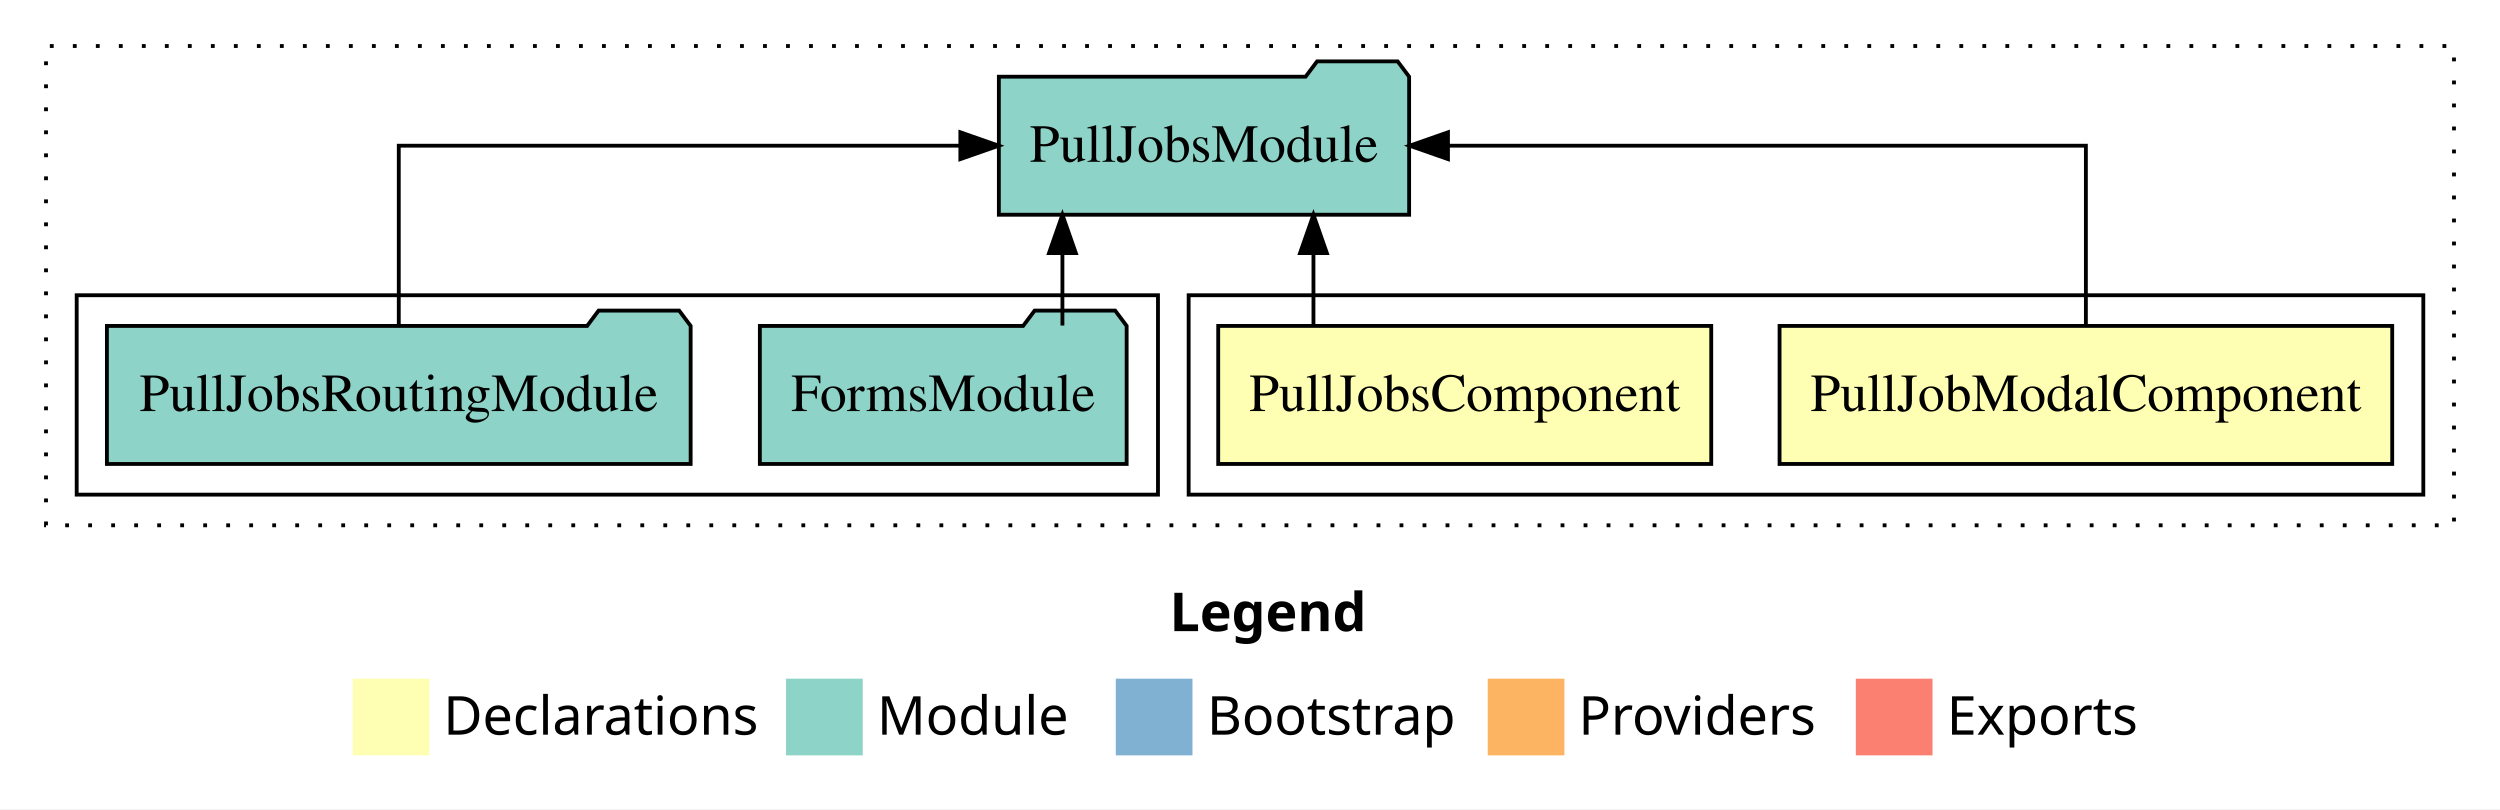
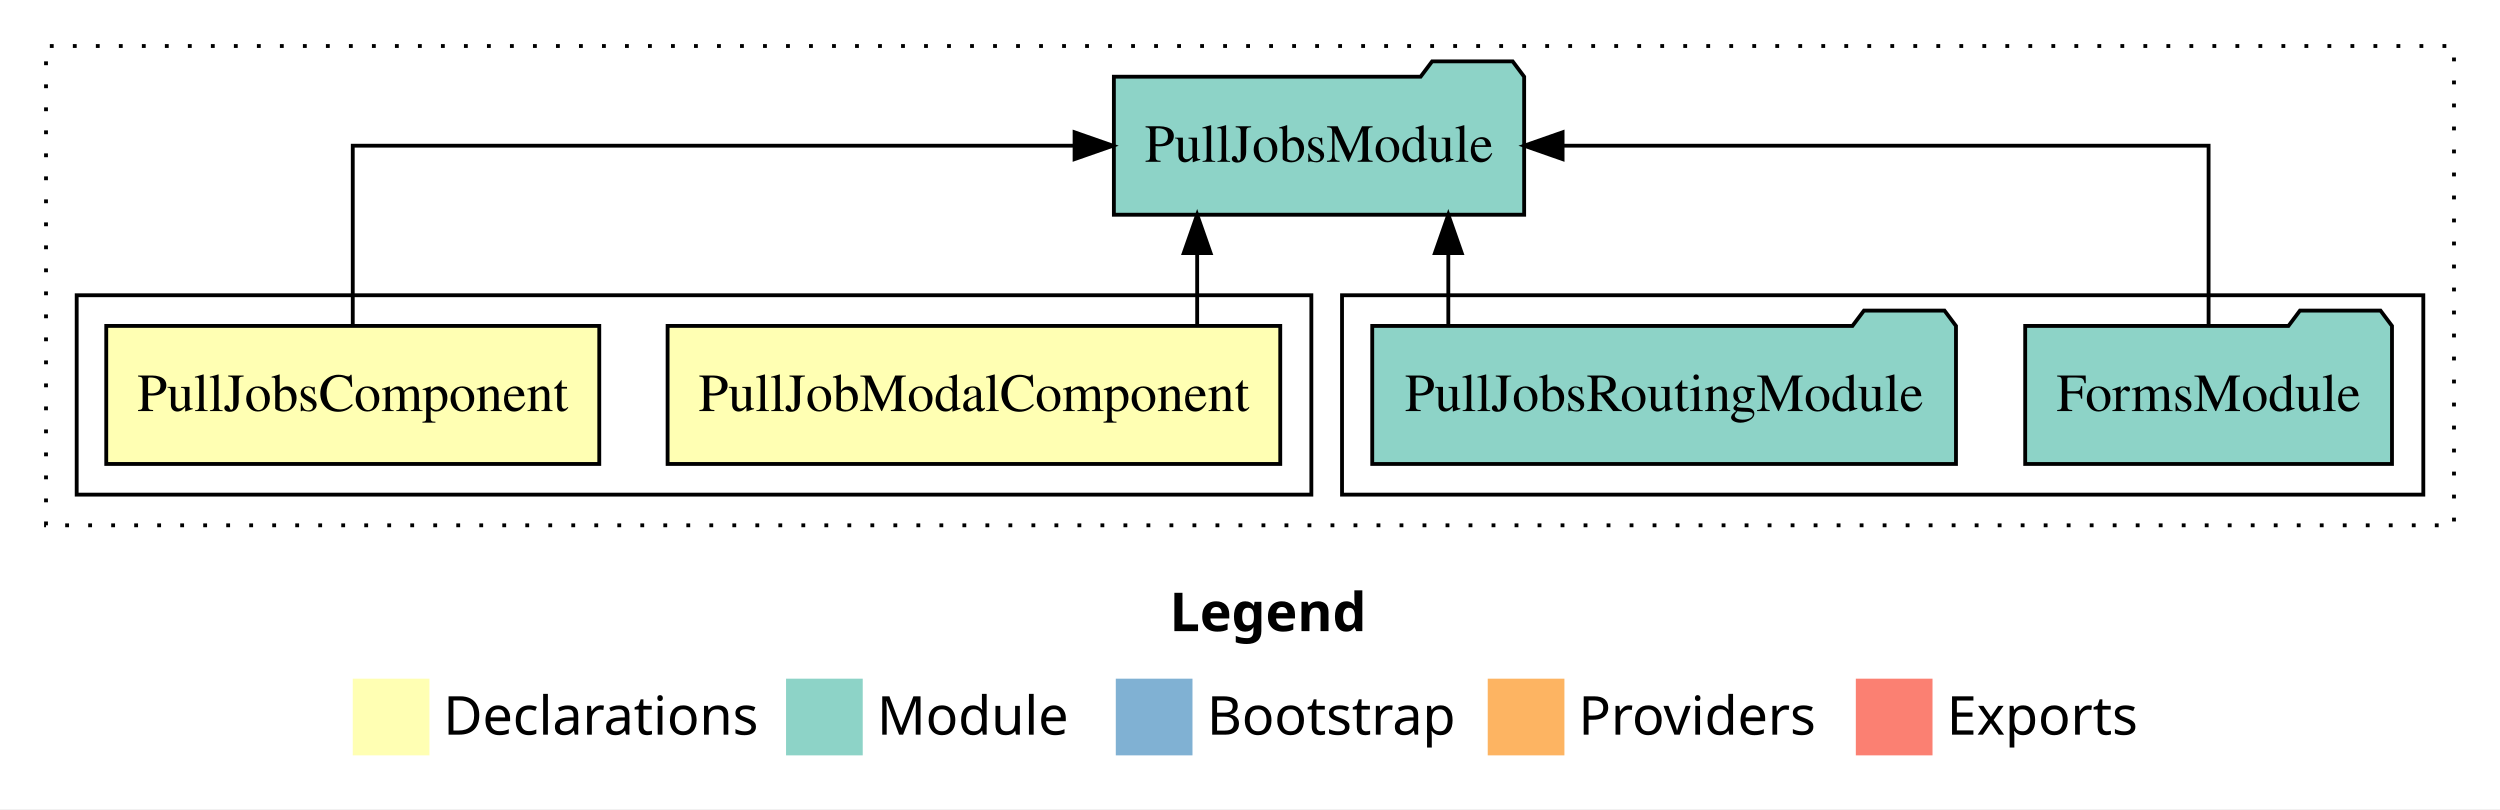
<svg xmlns="http://www.w3.org/2000/svg" width="652pt" height="211pt" viewBox="0.00 0.00 652.00 211.00">
  <g id="graph0" class="graph" transform="scale(1 1) rotate(0) translate(4 207)">
    <polygon fill="white" stroke="transparent" points="-4,4 -4,-207 648,-207 648,4 -4,4" />
    <text text-anchor="start" x="301.01" y="-42.4" font-family="sans-serif" font-weight="bold" font-size="14.00">Legend</text>
    <polygon fill="#ffffb3" stroke="transparent" points="88,-10 88,-30 108,-30 108,-10 88,-10" />
    <text text-anchor="start" x="111.63" y="-15.4" font-family="sans-serif" font-size="14.00">  Declarations</text>
    <polygon fill="#8dd3c7" stroke="transparent" points="201,-10 201,-30 221,-30 221,-10 201,-10" />
    <text text-anchor="start" x="224.73" y="-15.4" font-family="sans-serif" font-size="14.00">  Module</text>
    <polygon fill="#80b1d3" stroke="transparent" points="287,-10 287,-30 307,-30 307,-10 287,-10" />
    <text text-anchor="start" x="310.78" y="-15.4" font-family="sans-serif" font-size="14.00">  Bootstrap</text>
    <polygon fill="#fdb462" stroke="transparent" points="384,-10 384,-30 404,-30 404,-10 384,-10" />
    <text text-anchor="start" x="407.67" y="-15.4" font-family="sans-serif" font-size="14.00">  Providers</text>
    <polygon fill="#fb8072" stroke="transparent" points="480,-10 480,-30 500,-30 500,-10 480,-10" />
    <text text-anchor="start" x="503.73" y="-15.4" font-family="sans-serif" font-size="14.00">  Exports</text>
    <g id="clust1" class="cluster">
      <polygon fill="none" stroke="black" stroke-dasharray="1,5" points="8,-70 8,-195 636,-195 636,-70 8,-70" />
    </g>
+     <g id="clust5" class="cluster">
+       <polygon fill="none" stroke="black" points="346,-78 346,-130 628,-130 628,-78 346,-78" />
+     </g>
    <g id="clust2" class="cluster">
-       <polygon fill="none" stroke="black" points="306,-78 306,-130 628,-130 628,-78 306,-78" />
-     </g>
-     <g id="clust5" class="cluster">
-       <polygon fill="none" stroke="black" points="16,-78 16,-130 298,-130 298,-78 16,-78" />
+       <polygon fill="none" stroke="black" points="16,-78 16,-130 338,-130 338,-78 16,-78" />
    </g>
    <g id="node1" class="node">
-       <polygon fill="#ffffb3" stroke="black" points="619.89,-122 460.11,-122 460.11,-86 619.89,-86 619.89,-122" />
-       <text text-anchor="middle" x="540" y="-99.8" font-family="Times,serif" font-size="14.00">PullJobModalComponent</text>
+       <polygon fill="#ffffb3" stroke="black" points="329.89,-122 170.11,-122 170.11,-86 329.89,-86 329.89,-122" />
+       <text text-anchor="middle" x="250" y="-99.8" font-family="Times,serif" font-size="14.00">PullJobModalComponent</text>
    </g>
    <g id="node3" class="node">
-       <polygon fill="#8dd3c7" stroke="black" points="363.5,-187 360.5,-191 339.5,-191 336.5,-187 256.5,-187 256.5,-151 363.5,-151 363.5,-187" />
-       <text text-anchor="middle" x="310" y="-164.8" font-family="Times,serif" font-size="14.00">PullJobsModule</text>
+       <polygon fill="#8dd3c7" stroke="black" points="393.5,-187 390.5,-191 369.5,-191 366.5,-187 286.5,-187 286.5,-151 393.5,-151 393.5,-187" />
+       <text text-anchor="middle" x="340" y="-164.8" font-family="Times,serif" font-size="14.00">PullJobsModule</text>
    </g>
    <g id="edge1" class="edge">
-       <path fill="none" stroke="black" d="M540,-122.11C540,-141.34 540,-169 540,-169 540,-169 373.63,-169 373.63,-169" />
-       <polygon fill="black" stroke="black" points="373.63,-165.5 363.63,-169 373.63,-172.5 373.63,-165.5" />
+       <path fill="none" stroke="black" d="M308.22,-122.11C308.22,-122.11 308.22,-140.99 308.22,-140.99" />
+       <polygon fill="black" stroke="black" points="304.72,-140.99 308.22,-150.99 311.72,-140.99 304.72,-140.99" />
    </g>
    <g id="node2" class="node">
-       <polygon fill="#ffffb3" stroke="black" points="442.29,-122 313.71,-122 313.71,-86 442.29,-86 442.29,-122" />
-       <text text-anchor="middle" x="378" y="-99.8" font-family="Times,serif" font-size="14.00">PullJobsComponent</text>
+       <polygon fill="#ffffb3" stroke="black" points="152.29,-122 23.71,-122 23.71,-86 152.29,-86 152.29,-122" />
+       <text text-anchor="middle" x="88" y="-99.8" font-family="Times,serif" font-size="14.00">PullJobsComponent</text>
    </g>
    <g id="edge2" class="edge">
-       <path fill="none" stroke="black" d="M338.55,-122.11C338.55,-122.11 338.55,-140.99 338.55,-140.99" />
-       <polygon fill="black" stroke="black" points="335.05,-140.99 338.55,-150.99 342.05,-140.99 335.05,-140.99" />
+       <path fill="none" stroke="black" d="M88,-122.11C88,-141.34 88,-169 88,-169 88,-169 276.25,-169 276.25,-169" />
+       <polygon fill="black" stroke="black" points="276.25,-172.5 286.25,-169 276.25,-165.5 276.25,-172.5" />
    </g>
    <g id="node4" class="node">
-       <polygon fill="#8dd3c7" stroke="black" points="289.83,-122 286.83,-126 265.83,-126 262.83,-122 194.17,-122 194.17,-86 289.83,-86 289.83,-122" />
-       <text text-anchor="middle" x="242" y="-99.8" font-family="Times,serif" font-size="14.00">FormsModule</text>
+       <polygon fill="#8dd3c7" stroke="black" points="619.83,-122 616.83,-126 595.83,-126 592.83,-122 524.17,-122 524.17,-86 619.83,-86 619.83,-122" />
+       <text text-anchor="middle" x="572" y="-99.8" font-family="Times,serif" font-size="14.00">FormsModule</text>
    </g>
    <g id="edge3" class="edge">
-       <path fill="none" stroke="black" d="M273.08,-122.11C273.08,-122.11 273.08,-140.99 273.08,-140.99" />
-       <polygon fill="black" stroke="black" points="269.58,-140.99 273.08,-150.99 276.58,-140.99 269.58,-140.99" />
+       <path fill="none" stroke="black" d="M572,-122.11C572,-141.34 572,-169 572,-169 572,-169 403.52,-169 403.52,-169" />
+       <polygon fill="black" stroke="black" points="403.52,-165.5 393.52,-169 403.52,-172.5 403.52,-165.5" />
    </g>
    <g id="node5" class="node">
-       <polygon fill="#8dd3c7" stroke="black" points="176.12,-122 173.12,-126 152.12,-126 149.12,-122 23.88,-122 23.88,-86 176.12,-86 176.12,-122" />
-       <text text-anchor="middle" x="100" y="-99.8" font-family="Times,serif" font-size="14.00">PullJobsRoutingModule</text>
+       <polygon fill="#8dd3c7" stroke="black" points="506.12,-122 503.12,-126 482.12,-126 479.12,-122 353.88,-122 353.88,-86 506.12,-86 506.12,-122" />
+       <text text-anchor="middle" x="430" y="-99.8" font-family="Times,serif" font-size="14.00">PullJobsRoutingModule</text>
    </g>
    <g id="edge4" class="edge">
-       <path fill="none" stroke="black" d="M100,-122.11C100,-141.34 100,-169 100,-169 100,-169 246.46,-169 246.46,-169" />
-       <polygon fill="black" stroke="black" points="246.46,-172.5 256.46,-169 246.46,-165.5 246.46,-172.5" />
+       <path fill="none" stroke="black" d="M373.72,-122.11C373.72,-122.11 373.72,-140.99 373.72,-140.99" />
+       <polygon fill="black" stroke="black" points="370.22,-140.99 373.72,-150.99 377.22,-140.99 370.22,-140.99" />
    </g>
  </g>
</svg>
